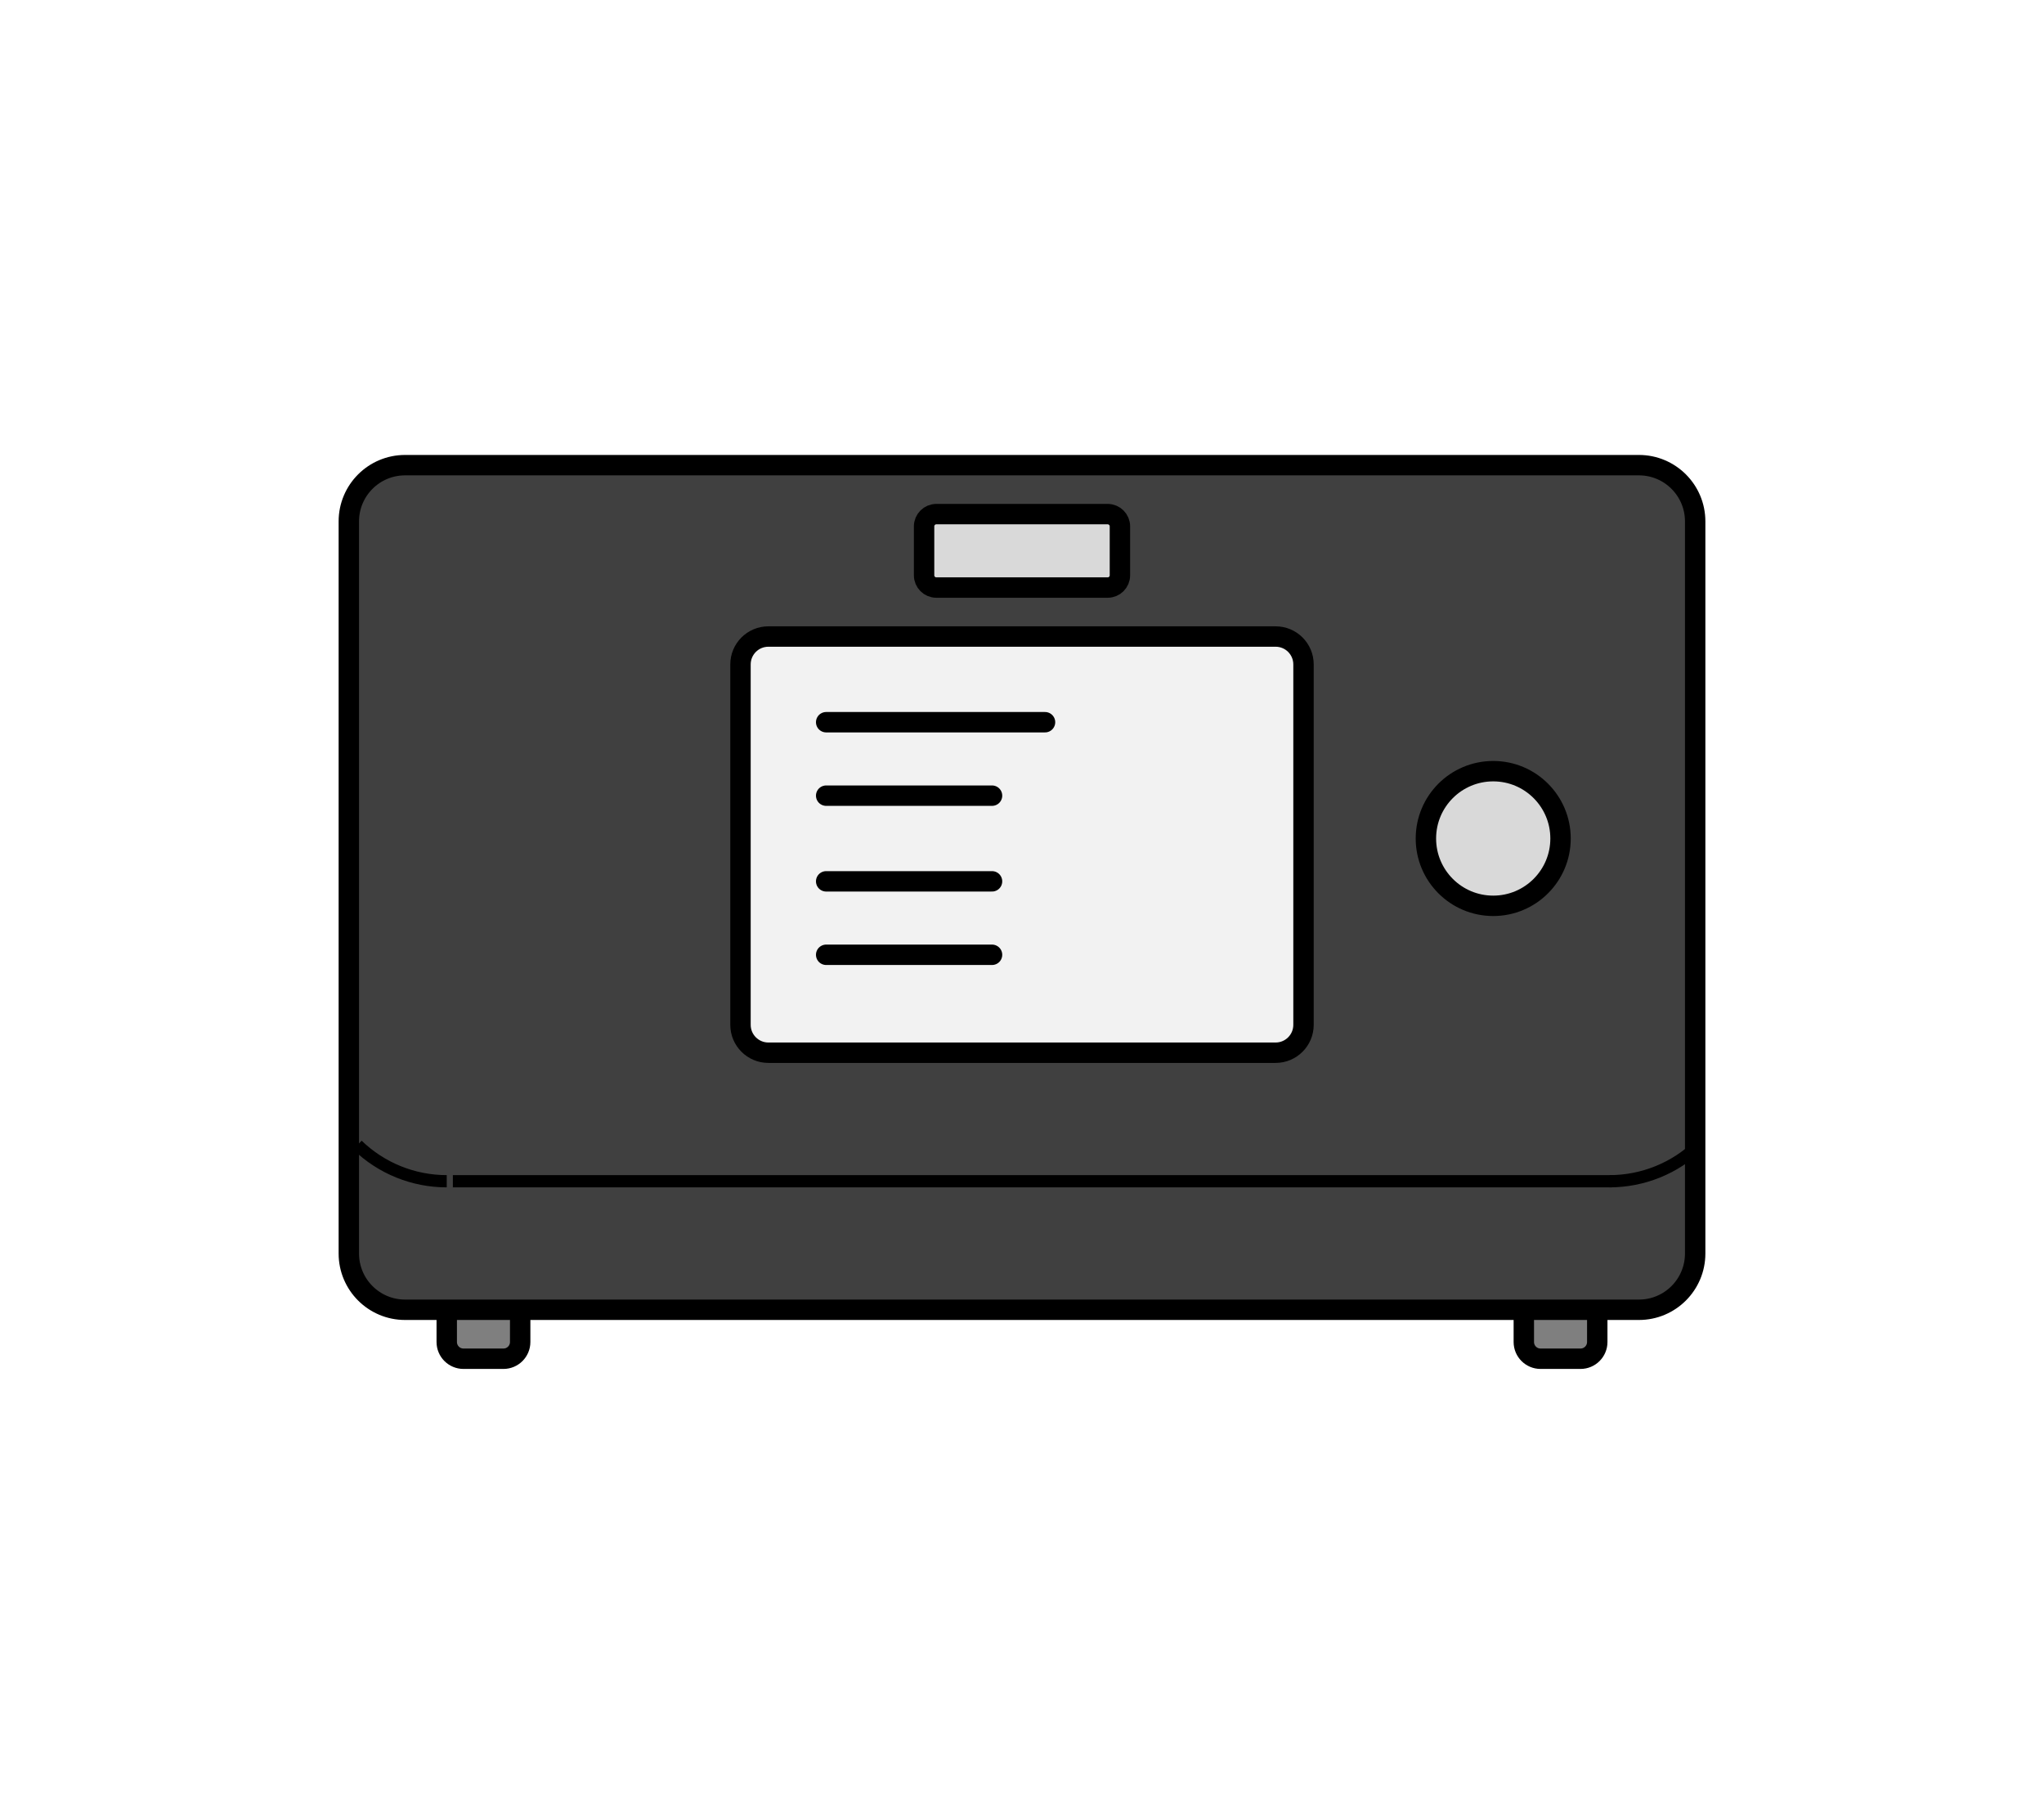
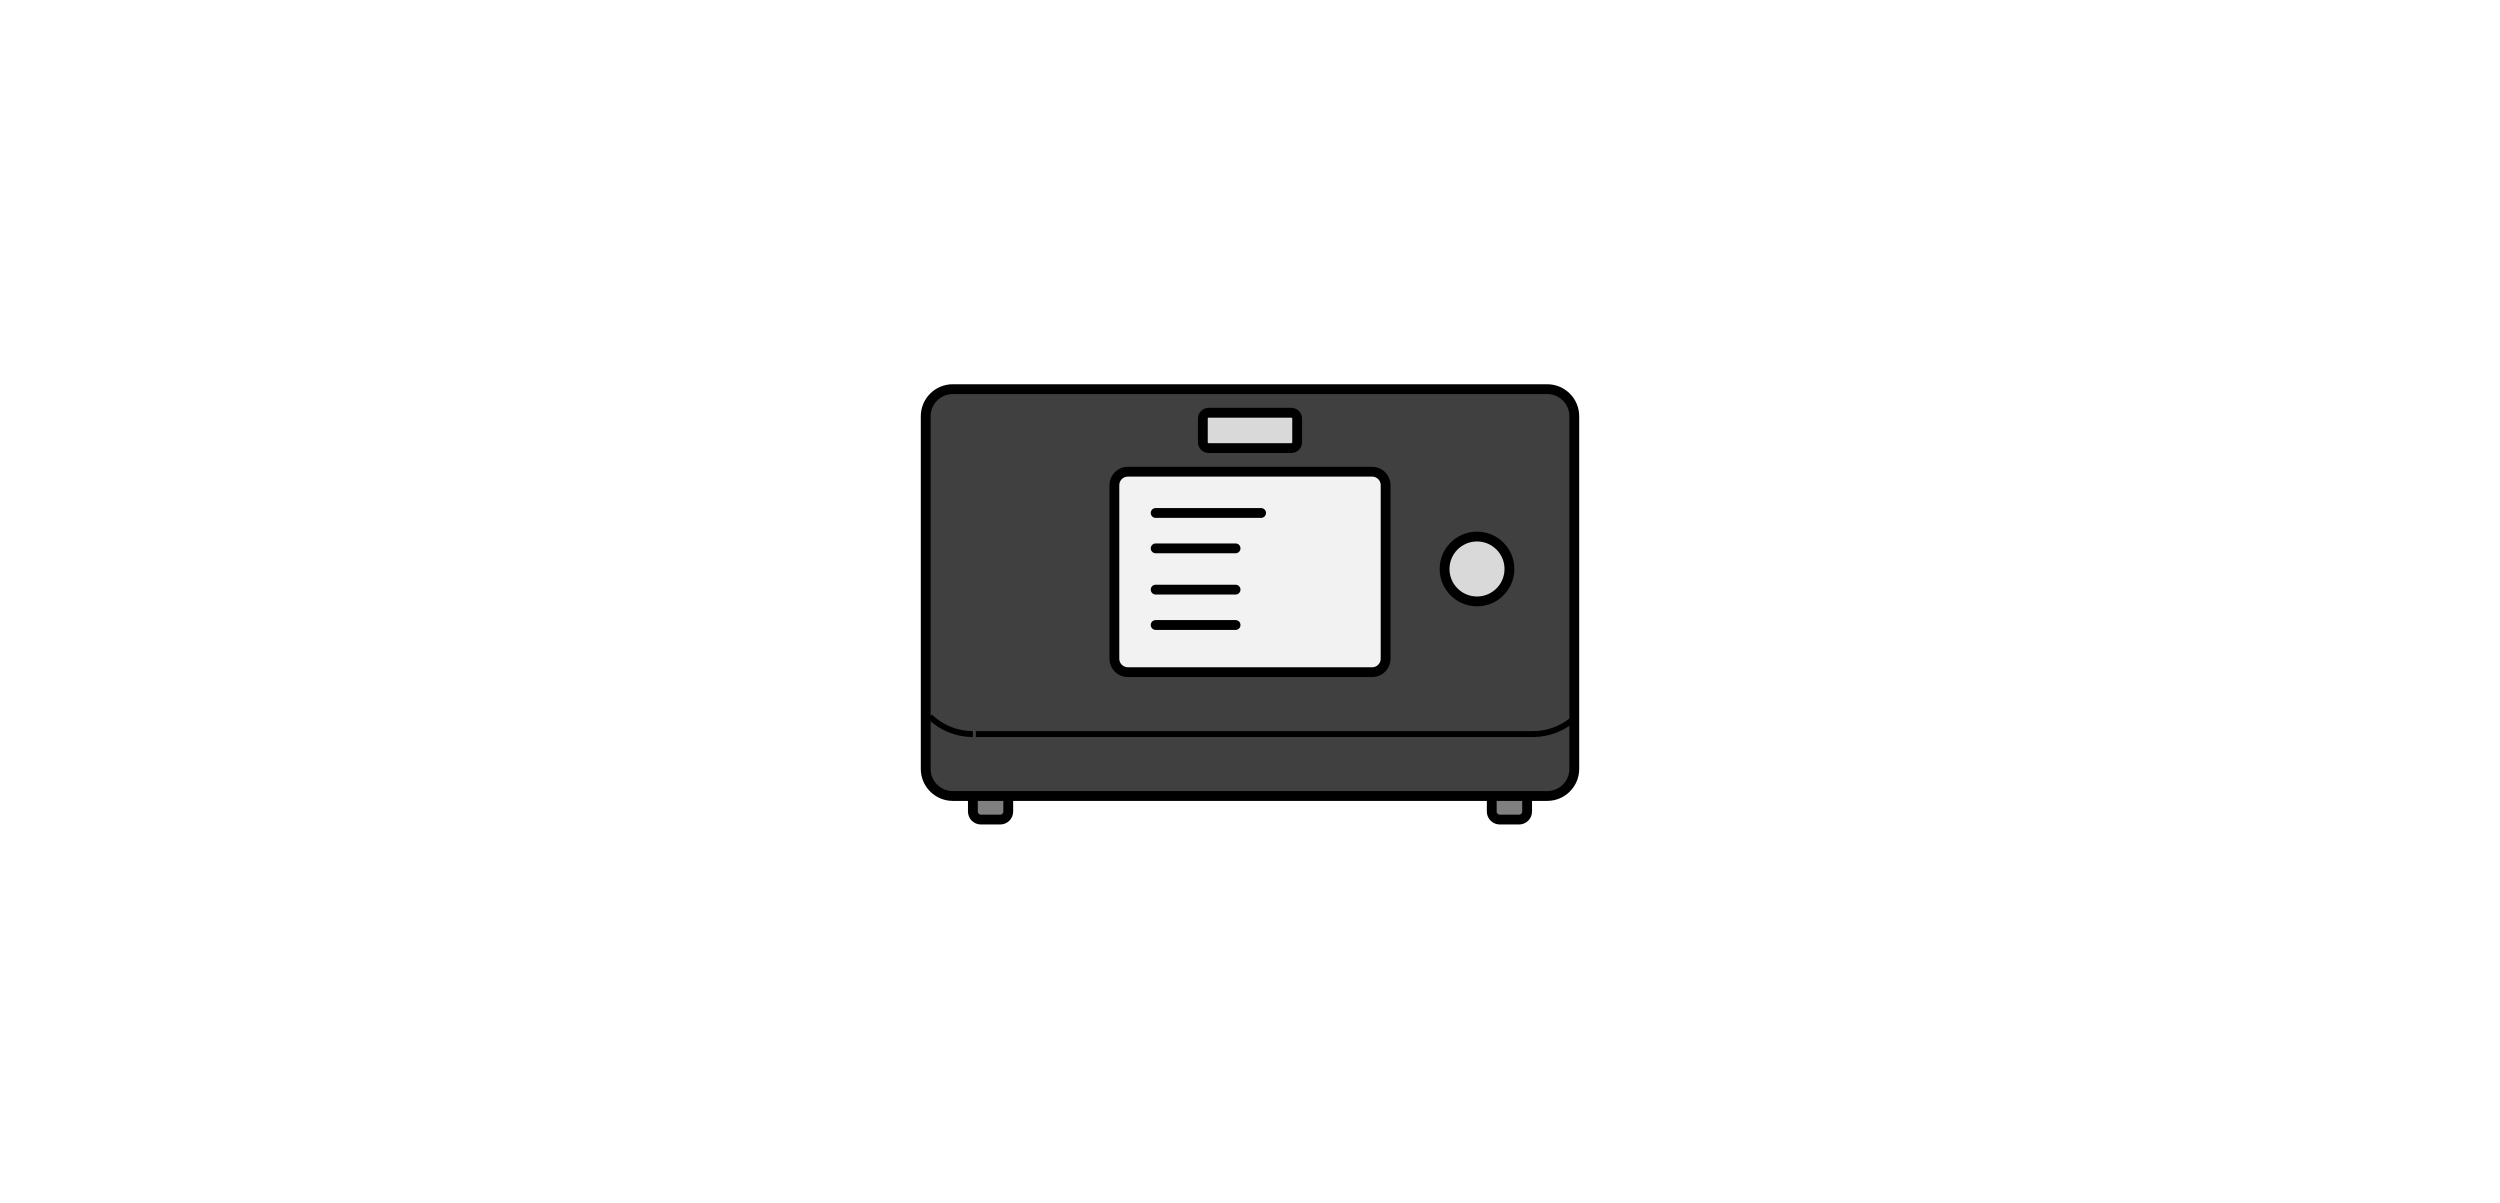
- <svg xmlns="http://www.w3.org/2000/svg" width="167.0px" height="148.0px" overflow="hidden" viewBox="-27.5 -36.0 167.0 148.0">
-   <rect id="bounding-box" x="-27.5" y="-36.0" width="167.0" height="148.0" fill="none" pointer-events="all" />
+ <svg xmlns="http://www.w3.org/2000/svg" width="424.0px" height="204.0px" overflow="hidden" viewBox="-156.0 -64.0 424.0 204.0">
+   <rect id="bounding-box" x="-156.0" y="-64.0" width="424.0" height="204.0" fill="none" pointer-events="all" />
  <g transform="translate(-453 -481)">
    <path d="M466.633 545C467.388 545 468 545.612 468 546.367L468 554.633C468 555.388 467.388 556 466.633 556L463.367 556C462.612 556 462 555.388 462 554.633L462 546.367C462 545.612 462.612 545 463.367 545Z" stroke="#000000" stroke-width="1.667" stroke-miterlimit="8" fill="#7F7F7F" fill-rule="evenodd" />
    <path d="M554.633 545C555.388 545 556 545.612 556 546.367L556 554.633C556 555.388 555.388 556 554.633 556L551.367 556C550.612 556 550 555.388 550 554.633L550 546.367C550 545.612 550.612 545 551.367 545Z" stroke="#000000" stroke-width="1.667" stroke-miterlimit="8" fill="#7F7F7F" fill-rule="evenodd" />
    <path d="M454 487.595C454 485.057 456.057 483 458.595 483L559.405 483C561.943 483 564 485.057 564 487.595L564 547.405C564 549.943 561.943 552 559.405 552L458.595 552C456.057 552 454 549.943 454 547.405Z" stroke="#000000" stroke-width="1.667" stroke-linejoin="round" stroke-miterlimit="10" fill="#404040" fill-rule="evenodd" />
    <path d="M486 499.277C486 498.02 487.02 497 488.277 497L529.723 497C530.98 497 532 498.02 532 499.277L532 528.723C532 529.98 530.98 531 529.723 531L488.277 531C487.02 531 486 529.98 486 528.723Z" stroke="#000000" stroke-width="1.667" stroke-linejoin="round" stroke-miterlimit="10" fill="#F2F2F2" fill-rule="evenodd" />
    <path d="M542 513.5C542 510.462 544.462 508 547.5 508 550.538 508 553 510.462 553 513.5 553 516.538 550.538 519 547.5 519 544.462 519 542 516.538 542 513.5Z" stroke="#000000" stroke-width="1.667" stroke-linejoin="round" stroke-miterlimit="10" fill="#D9D9D9" fill-rule="evenodd" />
    <path d="M493 504 510.881 504" stroke="#000000" stroke-width="1.667" stroke-linecap="round" stroke-linejoin="round" stroke-miterlimit="10" fill="none" fill-rule="evenodd" />
    <path d="M493 510 506.552 510" stroke="#000000" stroke-width="1.667" stroke-linecap="round" stroke-linejoin="round" stroke-miterlimit="10" fill="none" fill-rule="evenodd" />
    <path d="M493 517 506.552 517" stroke="#000000" stroke-width="1.667" stroke-linecap="round" stroke-linejoin="round" stroke-miterlimit="10" fill="none" fill-rule="evenodd" />
    <path d="M493 523 506.552 523" stroke="#000000" stroke-width="1.667" stroke-linecap="round" stroke-linejoin="round" stroke-miterlimit="10" fill="none" fill-rule="evenodd" />
    <path d="M501 488C501 487.448 501.448 487 502 487L516 487C516.552 487 517 487.448 517 488L517 492C517 492.552 516.552 493 516 493L502 493C501.448 493 501 492.552 501 492Z" stroke="#000000" stroke-width="1.667" stroke-linejoin="round" stroke-miterlimit="10" fill="#D9D9D9" fill-rule="evenodd" />
    <path d="M462.5 541.5 557.218 541.5" stroke="#000000" stroke-miterlimit="8" fill="none" fill-rule="evenodd" />
    <path d="M564.301 538.546C562.343 540.441 559.725 541.5 557 541.5" stroke="#000000" stroke-miterlimit="8" fill="none" fill-rule="evenodd" />
    <path d="M18.046 3.199C19.941 5.157 21 7.775 21 10.5" stroke="#000000" stroke-miterlimit="8" fill="none" fill-rule="evenodd" transform="matrix(1.83697e-16 1 1 -1.83697e-16 451.5 520.5)" />
  </g>
</svg>
